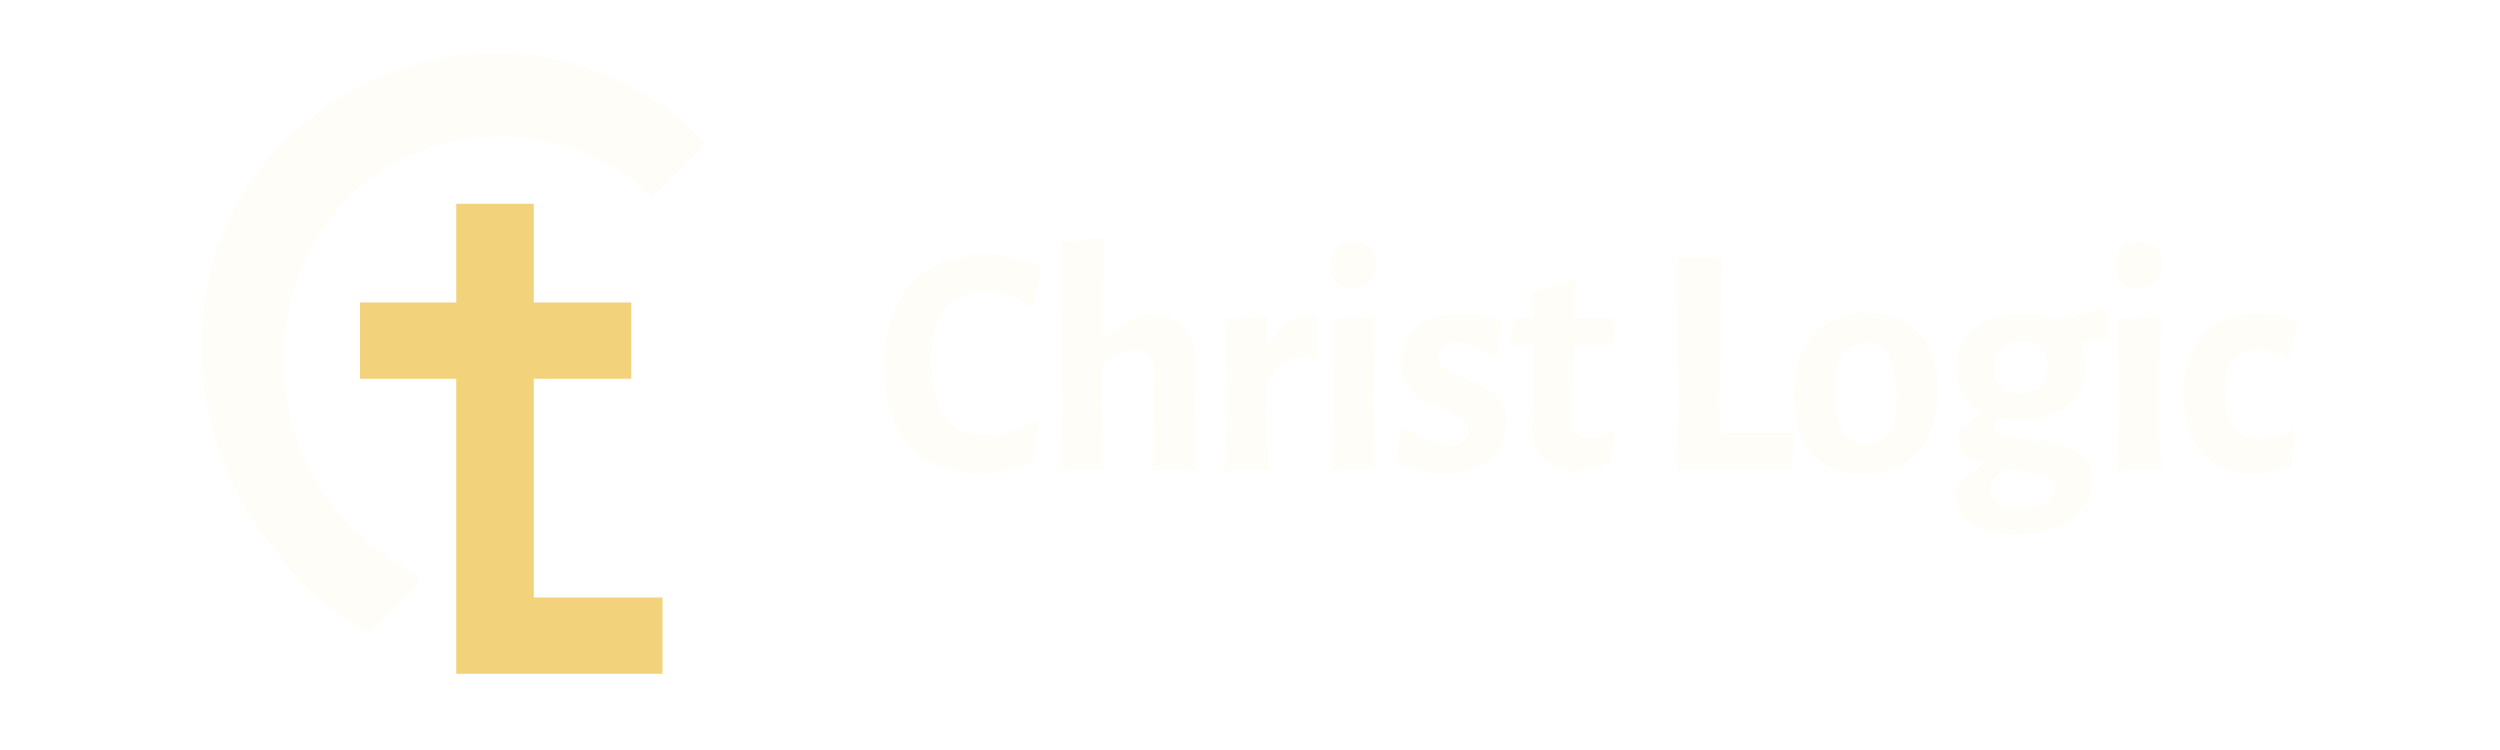
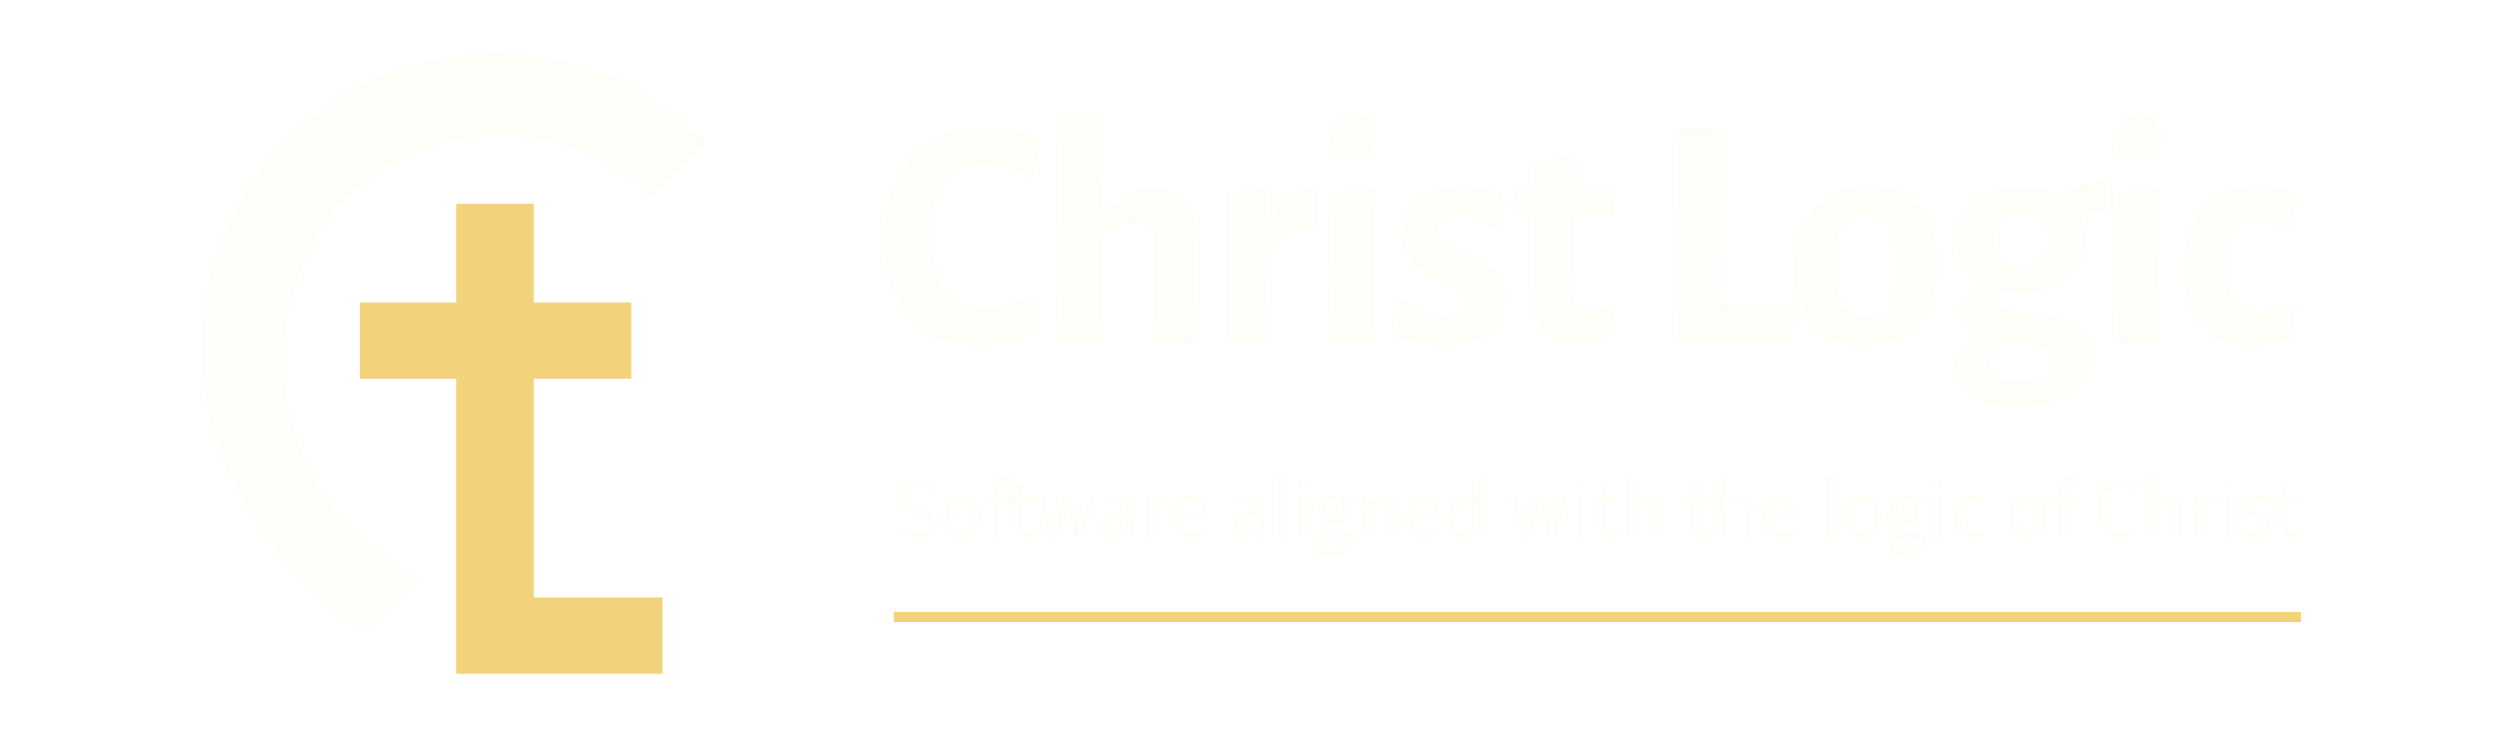
- <svg xmlns="http://www.w3.org/2000/svg" width="1000" height="300" viewBox="0 0 1000 300" role="img" aria-label="Christ Logic">
-   <g transform="translate(40 5) scale(0.5)">
+ <svg xmlns="http://www.w3.org/2000/svg" width="1000" height="300" viewBox="0 0 1000 300" role="img" aria-label="Christ Logic: Software aligned with the logic of Christ">
+   <g transform="translate(40.000 5.000) scale(0.5)">
    <g transform="translate(20 0)">
      <path data-part="c" fill="#FFFDF7" d="M 465,105 C 374,10 230,10 136,95 C 40,180 40,330 116,425 C 141,458 165,481 195,496 L 238,453 C 205,434 182,416 166,394 C 108,320 115,206 184,143 C 253,80 362,87 422,148 Z" />
      <path data-part="cross" fill="#F2D27A" d="M 265,153 H 327 V 232 H 405 V 293 H 327 V 468 H 430 V 529 H 265 V 293 H 188 V 232 H 265 Z" />
    </g>
  </g>
-   <g fill="#FFFDF7" aria-label="Christ Logic" transform="translate(350.000 188.000) scale(0.132 -0.132)">
+   <g fill="#FFFDF7" aria-label="Christ Logic" transform="translate(350.000 137.000) scale(0.132 -0.132)">
    <path transform="translate(0.000 0.000)" d="M505 613 481 500 470 495Q440 516 404.0 528.0Q368 540 330 540Q171 540 171 331Q171 218 212.5 161.5Q254 105 334 105Q371 105 410.5 116.5Q450 128 482 148L494 141L483 26Q407 -9 323 -9Q179 -9 103.5 75.0Q28 159 28 316Q28 476 108.5 564.0Q189 652 336 652Q430 652 505 613Z" />
    <path transform="translate(496.000 0.000)" d="M351 290Q352 326 336.0 345.0Q320 364 289 364Q244 364 193 321L191 205L198 0H65L72 193L66 692L199 702L194 399H200Q255 449 321 471Q397 471 436.5 436.5Q476 402 475 337L472 204L477 0H344Z" />
    <path transform="translate(998.000 0.000)" d="M343 464V341L329 336Q312 343 292 343Q234 343 187 268V205L194 0H61L69 192L63 456L189 467L188 376H196Q245 466 318 466Q327 466 343 464Z" />
    <path transform="translate(1321.000 0.000)" d="M70 192 65 456 196 467 190 205 196 0H63ZM199 625Q199 591 180.0 571.0Q161 551 128 551Q95 551 77.5 569.0Q60 587 60 620Q60 653 79.5 673.0Q99 693 133 693Q164 693 181.5 675.0Q199 657 199 625Z" />
    <path transform="translate(1557.000 0.000)" d="M345 450 327 352 311 347Q282 366 253.0 376.0Q224 386 202 386Q178 386 164.0 373.5Q150 361 150 343Q150 322 168.5 309.0Q187 296 227 280Q267 264 293.0 249.0Q319 234 337.5 207.5Q356 181 356 142Q356 102 335.5 67.5Q315 33 273.0 11.5Q231 -10 170 -10Q98 -10 21 20L36 124L49 132Q80 106 118.0 90.5Q156 75 185 75Q212 75 227.0 88.5Q242 102 242 121Q242 142 223.5 155.0Q205 168 165 184Q124 202 98.0 216.5Q72 231 53.5 258.0Q35 285 35 325Q35 390 84.0 431.5Q133 473 217 473Q285 473 345 450Z" />
    <path transform="translate(1916.000 0.000)" d="M316 115 327 105 314 26Q263 0 210 -6Q75 8 75 126L80 209L79 381H17L12 388L19 461H78V538L199 577L208 569L205 461H324L328 454L322 381H203L197 157Q197 125 209.0 111.5Q221 98 249 98Q281 98 316 115Z" />
    <path transform="translate(2355.000 0.000)" d="M431 101 422 0H74L81 192L74 644H212L204 204L207 112H423Z" />
    <path transform="translate(2756.000 0.000)" d="M464 241Q464 119 406.0 54.5Q348 -10 239 -10Q137 -10 83.0 50.0Q29 110 29 223Q29 345 87.0 409.5Q145 474 254 474Q356 474 410.0 414.0Q464 354 464 241ZM154 249Q154 157 176.0 118.0Q198 79 248 79Q296 79 317.5 110.5Q339 142 339 214Q339 305 316.5 344.5Q294 384 245 384Q197 384 175.5 352.0Q154 320 154 249Z" />
    <path transform="translate(3225.000 0.000)" d="M431 387 429 383Q444 353 444 316Q444 241 389.5 196.5Q335 152 242 152Q214 152 184 157Q175 148 172.0 143.0Q169 138 169 131Q169 113 193.0 106.0Q217 99 269 92Q328 85 367.5 75.0Q407 65 435.5 40.0Q464 15 464 -31Q464 -78 434.5 -115.5Q405 -153 353.0 -174.0Q301 -195 235 -195Q144 -195 95.0 -158.0Q46 -121 46 -60Q77 -17 129 15V20Q95 32 76.0 53.5Q57 75 57 111Q84 144 125 172V177Q89 197 70.5 229.5Q52 262 52 306Q52 384 106.0 428.0Q160 472 253 472Q307 472 351 454Q423 467 498 494L508 485V402Q481 395 431 387ZM329 314Q329 390 251 390Q167 390 167 313Q167 273 187.0 252.5Q207 232 246 232Q287 232 308.0 253.0Q329 274 329 314ZM236 -1 202 4Q178 -12 166.0 -27.0Q154 -42 154 -59Q154 -85 178.0 -101.0Q202 -117 248 -117Q295 -117 323.5 -100.5Q352 -84 352 -55Q352 -28 323.5 -18.0Q295 -8 236 -1Z" />
    <path transform="translate(3700.000 0.000)" d="M70 192 65 456 196 467 190 205 196 0H63ZM199 625Q199 591 180.0 571.0Q161 551 128 551Q95 551 77.5 569.0Q60 587 60 620Q60 653 79.5 673.0Q99 693 133 693Q164 693 181.5 675.0Q199 657 199 625Z" />
    <path transform="translate(3936.000 0.000)" d="M375 449 353 343 342 338Q291 366 251 366Q205 366 180.0 333.0Q155 300 155 239Q155 169 182.0 132.0Q209 95 259 95Q304 95 359 120L369 112L356 9Q296 -10 233 -10Q137 -10 83.0 52.5Q29 115 29 227Q29 343 88.0 408.5Q147 474 252 474Q285 474 317.5 467.5Q350 461 375 449Z" />
  </g>
+   <g fill="#FFFDF7" aria-label="Software aligned with the logic of Christ" transform="translate(357.524 215.000) scale(0.03405833 -0.03405833)">
+     <path transform="translate(0.000 0.000)" d="M272 -12C411 -12 495 71 495 175C495 273 438 318 360 351L266 391C215 413 158 437 158 500C158 559 207 596 281 596C339 596 389 572 430 536L474 590C428 636 360 670 281 670C160 670 74 596 74 496C74 401 144 354 206 327L300 286C362 259 410 238 410 171C410 107 359 64 273 64C203 64 135 93 88 142L41 88C98 27 177 -10 271 -10Z" />
+     <path transform="translate(534.000 0.000)" d="M271 -12C390 -12 496 81 496 242C496 404 390 497 271 497C152 497 46 404 46 242C46 81 152 -12 271 -12ZM271 56C187 56 130 131 130 242C130 353 187 429 271 429C355 429 412 353 412 242C412 131 355 56 271 56Z" />
+     <path transform="translate(1074.000 0.000)" d="M96 0H178V563C178 626 201 658 247 658C264 658 283 654 302 645L319 708C297 717 268 724 238 724C141 724 96 661 96 562V-1ZM491 -13C521 -13 554 -4 581 5L565 67C549 60 527 53 510 53C454 53 435 87 435 146V416H567V483H435V619H366L356 483H96L24 478V416H352V147C352 50 387 -16 490 -16Z" />
+     <path transform="translate(1668.000 0.000)" d="M159 0H261L326 260C338 305 348 347 358 404H362C372 347 381 305 393 260L458 0H564L695 486H615L545 205C534 161 526 119 516 67H512C502 119 492 161 481 205L407 486H317L245 205C234 161 224 119 214 67H210C202 119 192 161 181 205L110 486H24L159 0Z" />
+     <path transform="translate(2377.000 0.000)" d="M194 -12C254 -12 307 19 355 58H358L364 0H432V298C432 420 381 498 263 498C185 498 117 466 72 436L104 380C143 404 194 429 250 429C329 429 350 370 350 309C143 286 51 235 51 126C51 38 113 -12 194 -12ZM217 56C170 56 132 77 132 131C132 193 187 230 350 249V118C303 76 263 55 216 55Z" />
+     <path transform="translate(2881.000 0.000)" d="M82 0H164V312C197 394 246 424 287 424C306 424 317 422 331 418L349 488C334 495 319 498 297 498C241 498 191 459 158 397H155L148 486H80V0Z" />
+     <path transform="translate(3218.000 0.000)" d="M279 -12C345 -12 397 9 439 38L409 92C375 69 335 55 288 55C200 55 127 120 127 244C127 380 199 432 266 432C341 432 384 380 384 286H104V221H454C457 237 458 253 458 270C458 408 389 498 264 498C152 498 45 401 45 243C45 82 148 -12 279 -12Z" />
+     <path transform="translate(3914.000 0.000)" d="M194 -12C254 -12 307 19 355 58H358L364 0H432V298C432 420 381 498 263 498C185 498 117 466 72 436L104 380C143 404 194 429 250 429C329 429 350 370 350 309C143 286 51 235 51 126C51 38 113 -12 194 -12ZM217 56C170 56 132 77 132 131C132 193 187 230 350 249V118C303 76 263 55 216 55Z" />
+     <path transform="translate(4418.000 0.000)" d="M169 -9C189 -9 204 -6 216 -1L204 61C196 59 192 59 187 59C174 59 163 68 163 94V712H81V100C81 29 106 -10 168 -10Z" />
+     <path transform="translate(4673.000 0.000)" d="M82 0H164V486H82V0ZM122 586C154 586 177 607 177 640C177 672 154 693 122 693C90 693 67 672 67 640C67 607 90 586 122 586Z" />
+     <path transform="translate(4919.000 0.000)" d="M246 -224C396 -224 492 -146 492 -56C492 25 435 60 322 60H227C162 60 142 82 142 113C142 140 155 156 173 171C195 160 222 154 246 154C345 154 424 218 424 321C424 365 406 397 382 418V422H483V485H313C295 492 271 497 244 497C145 497 61 430 61 324C61 266 92 219 124 194V190C99 172 71 140 71 100C71 62 90 36 115 21V17C70 -12 43 -51 43 -93C43 -177 125 -224 244 -224ZM244 209C188 209 141 254 141 325C141 396 187 438 244 438C301 438 347 396 347 325C347 254 300 209 244 209ZM256 -167C168 -167 115 -134 115 -82C115 -54 130 -25 165 0C187 -5 210 -7 229 -7H313C377 -7 411 -22 411 -67C411 -118 350 -166 257 -166Z" />
+     <path transform="translate(5423.000 0.000)" d="M82 0H164V352C213 401 247 426 297 426C361 426 388 387 388 296V-1H470V307C470 431 424 497 322 497C255 497 205 460 159 414H156L149 484H81V-2Z" />
+     <path transform="translate(5970.000 0.000)" d="M279 -12C345 -12 397 9 439 38L409 92C375 69 335 55 288 55C200 55 127 120 127 244C127 380 199 432 266 432C341 432 384 380 384 286H104V221H454C457 237 458 253 458 270C458 408 389 498 264 498C152 498 45 401 45 243C45 82 148 -12 279 -12Z" />
+     <path transform="translate(6466.000 0.000)" d="M248 -12C306 -12 358 20 396 58H399L406 1H474V713H392V526L395 443C352 478 315 499 258 499C147 499 48 401 48 243C48 81 127 -11 248 -11ZM266 58C181 58 133 127 133 244C133 355 195 430 273 430C313 430 350 416 391 379V124C350 80 311 58 266 58Z" />
+     <path transform="translate(7221.000 0.000)" d="M159 0H261L326 260C338 305 348 347 358 404H362C372 347 381 305 393 260L458 0H564L695 486H615L545 205C534 161 526 119 516 67H512C502 119 492 161 481 205L407 486H317L245 205C234 161 224 119 214 67H210C202 119 192 161 181 205L110 486H24L159 0Z" />
+     <path transform="translate(7940.000 0.000)" d="M82 0H164V486H82V0ZM122 586C154 586 177 607 177 640C177 672 154 693 122 693C90 693 67 672 67 640C67 607 90 586 122 586Z" />
+     <path transform="translate(8186.000 0.000)" d="M235 -9C268 -9 300 0 326 13L308 71C289 61 270 58 253 58C197 58 178 92 178 152V420H310V487H178V643H109L99 487L23 482V420H95V154C95 57 130 -9 234 -9Z" />
+     <path transform="translate(8524.000 0.000)" d="M82 0H164V352C213 401 247 426 297 426C361 426 388 387 388 296V-1H470V307C470 431 424 497 322 497C255 497 206 460 161 416L164 516V711H82V-1Z" />
+     <path transform="translate(9268.000 0.000)" d="M235 -9C268 -9 300 0 326 13L308 71C289 61 270 58 253 58C197 58 178 92 178 152V420H310V487H178V643H109L99 487L23 482V420H95V154C95 57 130 -9 234 -9Z" />
+     <path transform="translate(9606.000 0.000)" d="M82 0H164V352C213 401 247 426 297 426C361 426 388 387 388 296V-1H470V307C470 431 424 497 322 497C255 497 206 460 161 416L164 516V711H82V-1Z" />
+     <path transform="translate(10150.000 0.000)" d="M279 -12C345 -12 397 9 439 38L409 92C375 69 335 55 288 55C200 55 127 120 127 244C127 380 199 432 266 432C341 432 384 380 384 286H104V221H454C457 237 458 253 458 270C458 408 389 498 264 498C152 498 45 401 45 243C45 82 148 -12 279 -12Z" />
+     <path transform="translate(10846.000 0.000)" d="M169 -9C189 -9 204 -6 216 -1L204 61C196 59 192 59 187 59C174 59 163 68 163 94V712H81V100C81 29 106 -10 168 -10Z" />
+     <path transform="translate(11101.000 0.000)" d="M271 -12C390 -12 496 81 496 242C496 404 390 497 271 497C152 497 46 404 46 242C46 81 152 -12 271 -12ZM271 56C187 56 130 131 130 242C130 353 187 429 271 429C355 429 412 353 412 242C412 131 355 56 271 56Z" />
+     <path transform="translate(11643.000 0.000)" d="M246 -224C396 -224 492 -146 492 -56C492 25 435 60 322 60H227C162 60 142 82 142 113C142 140 155 156 173 171C195 160 222 154 246 154C345 154 424 218 424 321C424 365 406 397 382 418V422H483V485H313C295 492 271 497 244 497C145 497 61 430 61 324C61 266 92 219 124 194V190C99 172 71 140 71 100C71 62 90 36 115 21V17C70 -12 43 -51 43 -93C43 -177 125 -224 244 -224ZM244 209C188 209 141 254 141 325C141 396 187 438 244 438C301 438 347 396 347 325C347 254 300 209 244 209ZM256 -167C168 -167 115 -134 115 -82C115 -54 130 -25 165 0C187 -5 210 -7 229 -7H313C377 -7 411 -22 411 -67C411 -118 350 -166 257 -166Z" />
+     <path transform="translate(12147.000 0.000)" d="M82 0H164V486H82V0ZM122 586C154 586 177 607 177 640C177 672 154 693 122 693C90 693 67 672 67 640C67 607 90 586 122 586Z" />
+     <path transform="translate(12393.000 0.000)" d="M275 -12C336 -12 390 13 431 52L395 103C366 76 326 57 282 57C192 57 131 132 131 243C131 355 196 430 283 430C325 430 356 414 381 390L422 441C388 474 344 498 280 498C156 498 47 405 47 243C47 82 146 -11 277 -11Z" />
+     <path transform="translate(13049.000 0.000)" d="M271 -12C390 -12 496 81 496 242C496 404 390 497 271 497C152 497 46 404 46 242C46 81 152 -12 271 -12ZM271 56C187 56 130 131 130 242C130 353 187 429 271 429C355 429 412 353 412 242C412 131 355 56 271 56Z" />
+     <path transform="translate(13589.000 0.000)" d="M96 0H178V563C178 625 201 657 247 657C264 657 282 654 301 647L319 707C298 716 268 723 238 723C141 723 96 660 96 561V-2ZM25 417H282V484H101L25 479V417Z" />
+     <path transform="translate(14081.000 0.000)" d="M339 -12C423 -12 485 22 537 82L493 131C452 86 405 62 344 62C217 62 137 165 137 330C137 493 220 595 343 595C397 595 441 573 476 536L522 587C484 631 420 668 341 668C175 668 50 539 50 327C50 113 173 -13 337 -13Z" />
+     <path transform="translate(14652.000 0.000)" d="M82 0H164V352C213 401 247 426 297 426C361 426 388 387 388 296V-1H470V307C470 431 424 497 322 497C255 497 206 460 161 416L164 516V711H82V-1Z" />
+     <path transform="translate(15196.000 0.000)" d="M82 0H164V312C197 394 246 424 287 424C306 424 317 422 331 418L349 488C334 495 319 498 297 498C241 498 191 459 158 397H155L148 486H80V0Z" />
+     <path transform="translate(15543.000 0.000)" d="M82 0H164V486H82V0ZM122 586C154 586 177 607 177 640C177 672 154 693 122 693C90 693 67 672 67 640C67 607 90 586 122 586Z" />
+     <path transform="translate(15789.000 0.000)" d="M209 -12C324 -12 387 54 387 133C387 222 313 254 237 281C177 302 134 320 134 365C134 401 162 434 224 434C267 434 302 420 336 396L374 444C336 476 283 499 222 499C117 499 55 439 55 361C55 281 126 246 199 220C254 200 309 179 309 129C309 88 277 54 213 54C152 54 109 73 67 108L29 60C73 16 138 -10 210 -10Z" />
+     <path transform="translate(16188.000 0.000)" d="M235 -9C268 -9 300 0 326 13L308 71C289 61 270 58 253 58C197 58 178 92 178 152V420H310V487H178V643H109L99 487L23 482V420H95V154C95 57 130 -9 234 -9Z" />
+   </g>
+   <rect x="357.524" y="244.801" width="562.848" height="4" fill="#F2D27A" />
</svg>
